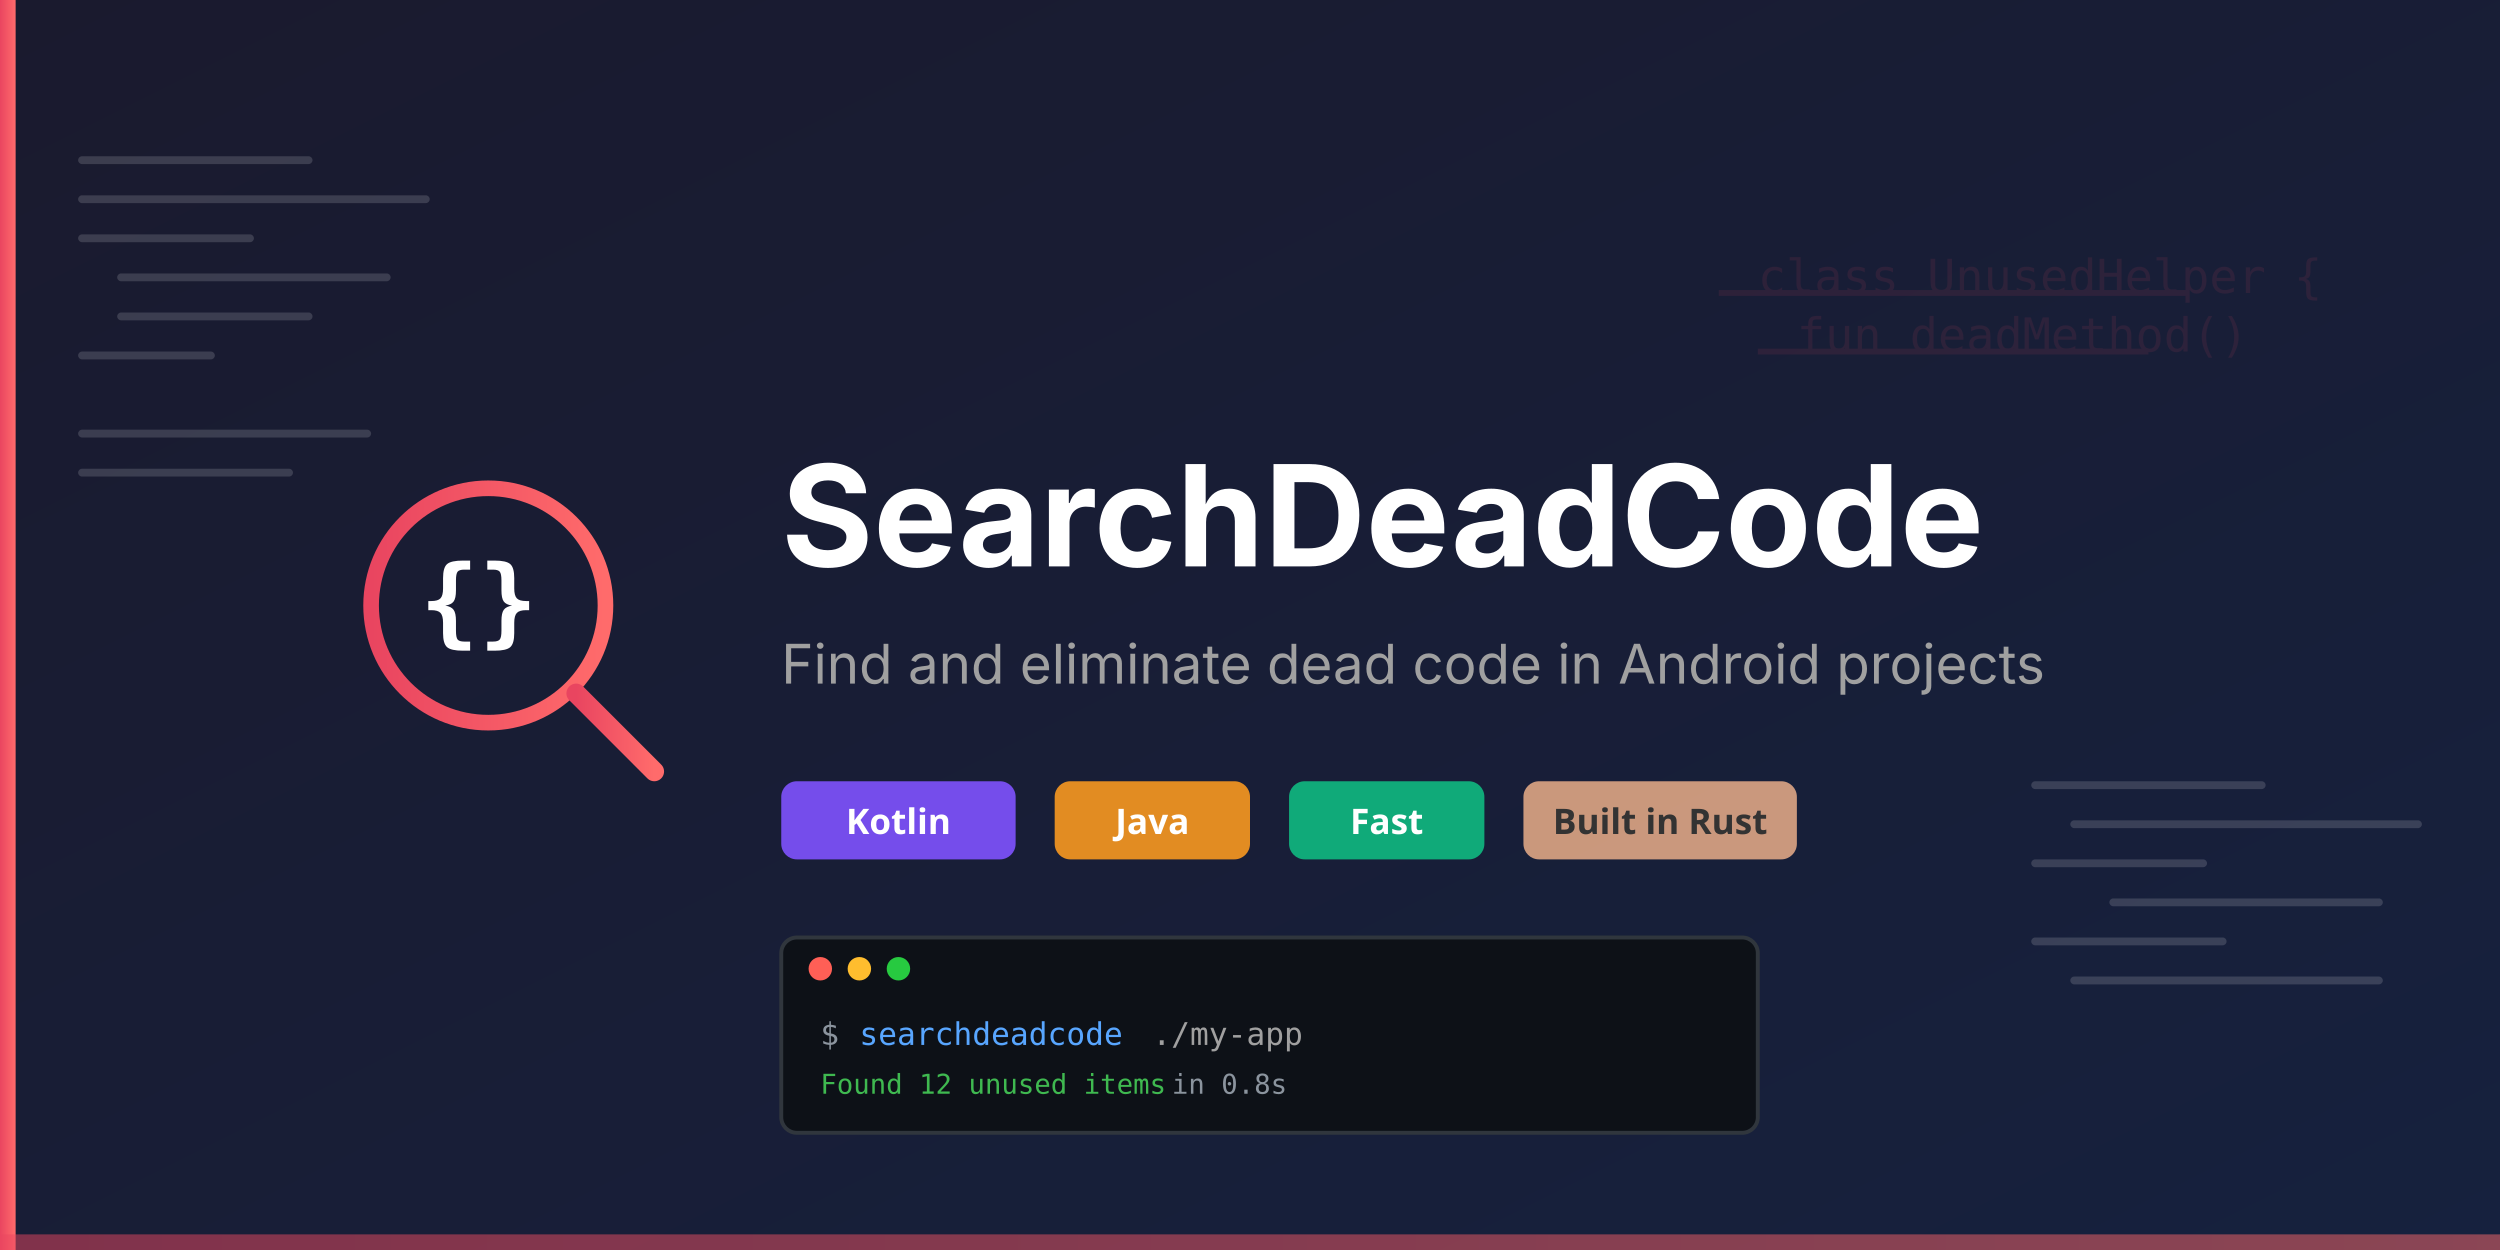
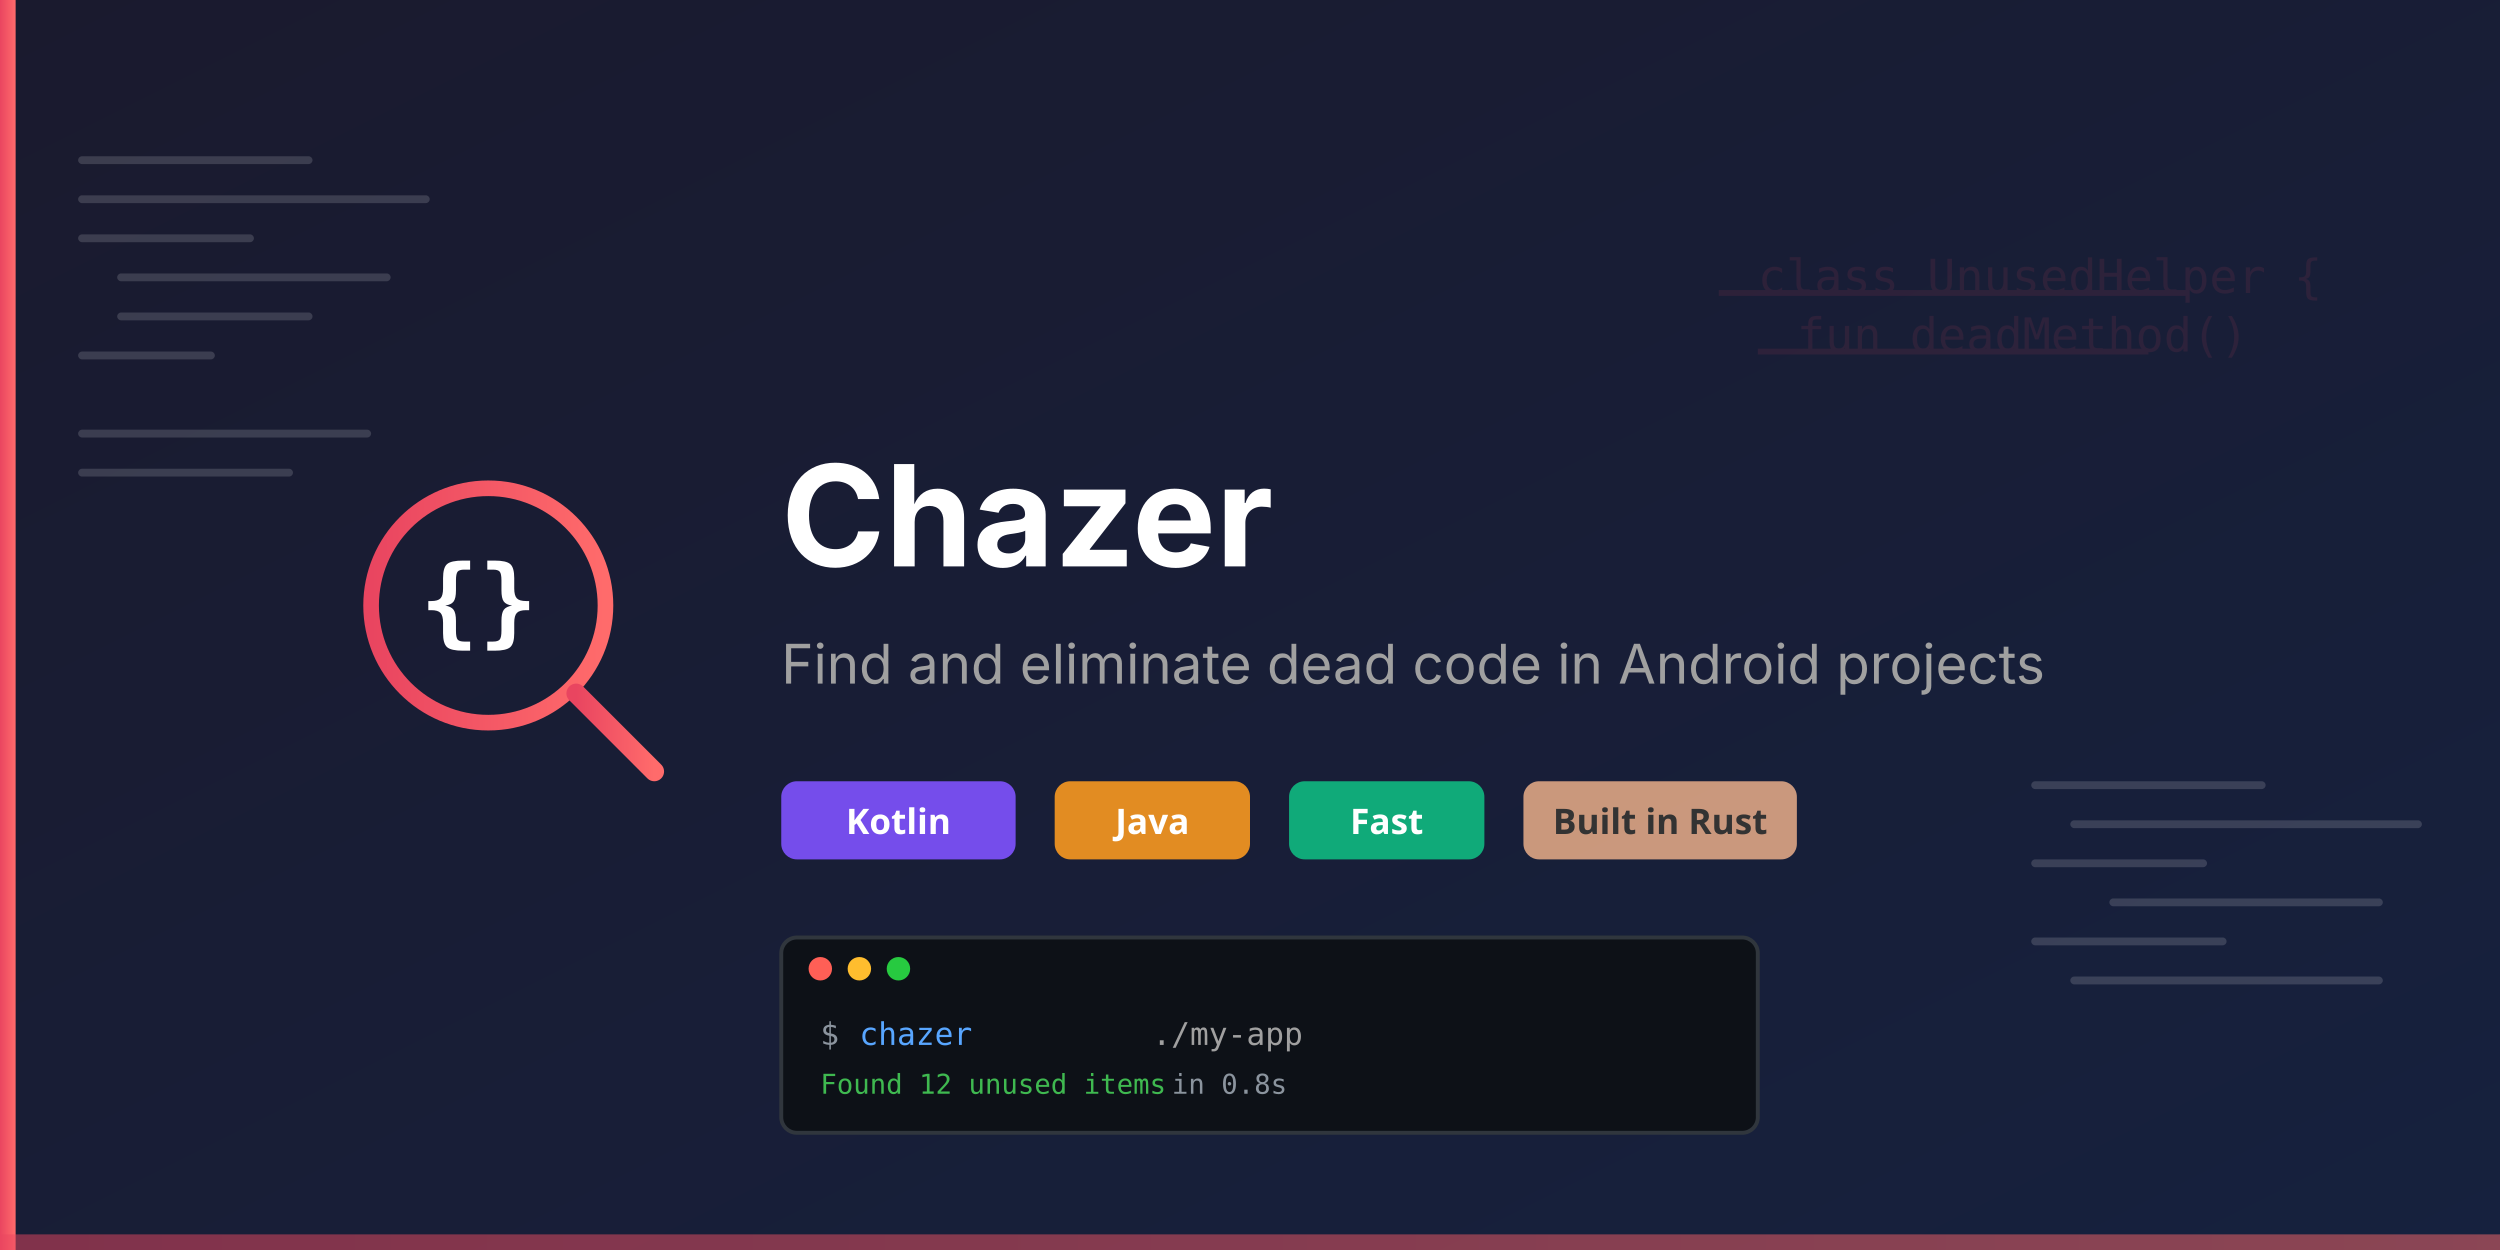
<svg xmlns="http://www.w3.org/2000/svg" width="1280" height="640">
  <defs>
    <linearGradient id="bg" x1="0%" y1="0%" x2="100%" y2="100%">
      <stop offset="0%" style="stop-color:#1a1a2e" />
      <stop offset="100%" style="stop-color:#16213e" />
    </linearGradient>
    <linearGradient id="accent" x1="0%" y1="0%" x2="100%" y2="0%">
      <stop offset="0%" style="stop-color:#e94560" />
      <stop offset="100%" style="stop-color:#ff6b6b" />
    </linearGradient>
  </defs>
  <rect width="1280" height="640" fill="url(#bg)" />
  <rect x="0" y="0" width="8" height="640" fill="url(#accent)" />
  <rect x="0" y="632" width="1280" height="8" fill="url(#accent)" opacity="0.5" />
  <g opacity="0.15" fill="#fff">
    <rect x="40" y="80" width="120" height="4" rx="2" />
    <rect x="40" y="100" width="180" height="4" rx="2" />
    <rect x="40" y="120" width="90" height="4" rx="2" />
    <rect x="60" y="140" width="140" height="4" rx="2" />
    <rect x="60" y="160" width="100" height="4" rx="2" />
    <rect x="40" y="180" width="70" height="4" rx="2" />
    <rect x="40" y="220" width="150" height="4" rx="2" />
    <rect x="40" y="240" width="110" height="4" rx="2" />
  </g>
  <g opacity="0.15" fill="#fff">
    <rect x="1040" y="400" width="120" height="4" rx="2" />
    <rect x="1060" y="420" width="180" height="4" rx="2" />
    <rect x="1040" y="440" width="90" height="4" rx="2" />
    <rect x="1080" y="460" width="140" height="4" rx="2" />
    <rect x="1040" y="480" width="100" height="4" rx="2" />
    <rect x="1060" y="500" width="160" height="4" rx="2" />
  </g>
  <g opacity="0.1">
    <text x="900" y="150" font-family="monospace" font-size="24" fill="#e94560">class UnusedHelper {</text>
    <line x1="880" y1="150" x2="1120" y2="150" stroke="#e94560" stroke-width="3" />
    <text x="920" y="180" font-family="monospace" font-size="24" fill="#e94560">fun deadMethod()</text>
    <line x1="900" y1="180" x2="1100" y2="180" stroke="#e94560" stroke-width="3" />
  </g>
  <g transform="translate(180, 240)">
    <circle cx="70" cy="70" r="60" fill="none" stroke="url(#accent)" stroke-width="8" />
    <line x1="115" y1="115" x2="155" y2="155" stroke="url(#accent)" stroke-width="10" stroke-linecap="round" />
    <text x="35" y="85" font-family="monospace" font-size="50" font-weight="bold" fill="#fff">{}</text>
  </g>
-   <text x="400" y="290" font-family="system-ui, -apple-system, sans-serif" font-size="72" font-weight="bold" fill="#fff">SearchDeadCode</text>
+   <text x="400" y="290" font-family="system-ui, -apple-system, sans-serif" font-size="72" font-weight="bold" fill="#fff">Chazer</text>
  <text x="400" y="350" font-family="system-ui, -apple-system, sans-serif" font-size="28" fill="#a0a0a0">Find and eliminate dead code in Android projects</text>
  <g transform="translate(400, 400)">
    <rect x="0" y="0" width="120" height="40" rx="8" fill="#7F52FF" opacity="0.9" />
    <text x="60" y="27" font-family="system-ui, sans-serif" font-size="18" font-weight="600" fill="#fff" text-anchor="middle">Kotlin</text>
    <rect x="140" y="0" width="100" height="40" rx="8" fill="#f89820" opacity="0.9" />
    <text x="190" y="27" font-family="system-ui, sans-serif" font-size="18" font-weight="600" fill="#fff" text-anchor="middle">Java</text>
    <rect x="260" y="0" width="100" height="40" rx="8" fill="#10b981" opacity="0.9" />
    <text x="310" y="27" font-family="system-ui, sans-serif" font-size="18" font-weight="600" fill="#fff" text-anchor="middle">Fast</text>
    <rect x="380" y="0" width="140" height="40" rx="8" fill="#dea584" opacity="0.9" />
    <text x="450" y="27" font-family="system-ui, sans-serif" font-size="18" font-weight="600" fill="#333" text-anchor="middle">Built in Rust</text>
  </g>
  <g transform="translate(400, 480)">
    <rect x="0" y="0" width="500" height="100" rx="8" fill="#0d1117" stroke="#30363d" stroke-width="2" />
    <circle cx="20" cy="16" r="6" fill="#ff5f56" />
    <circle cx="40" cy="16" r="6" fill="#ffbd2e" />
    <circle cx="60" cy="16" r="6" fill="#27ca40" />
    <text x="20" y="55" font-family="monospace" font-size="16" fill="#8b949e">$</text>
-     <text x="40" y="55" font-family="monospace" font-size="16" fill="#58a6ff">searchdeadcode</text>
+     <text x="40" y="55" font-family="monospace" font-size="16" fill="#58a6ff">chazer</text>
    <text x="190" y="55" font-family="monospace" font-size="16" fill="#a0a0a0">./my-app</text>
    <text x="20" y="80" font-family="monospace" font-size="14" fill="#3fb950">Found 12 unused items</text>
    <text x="200" y="80" font-family="monospace" font-size="14" fill="#8b949e">in 0.8s</text>
  </g>
</svg>
